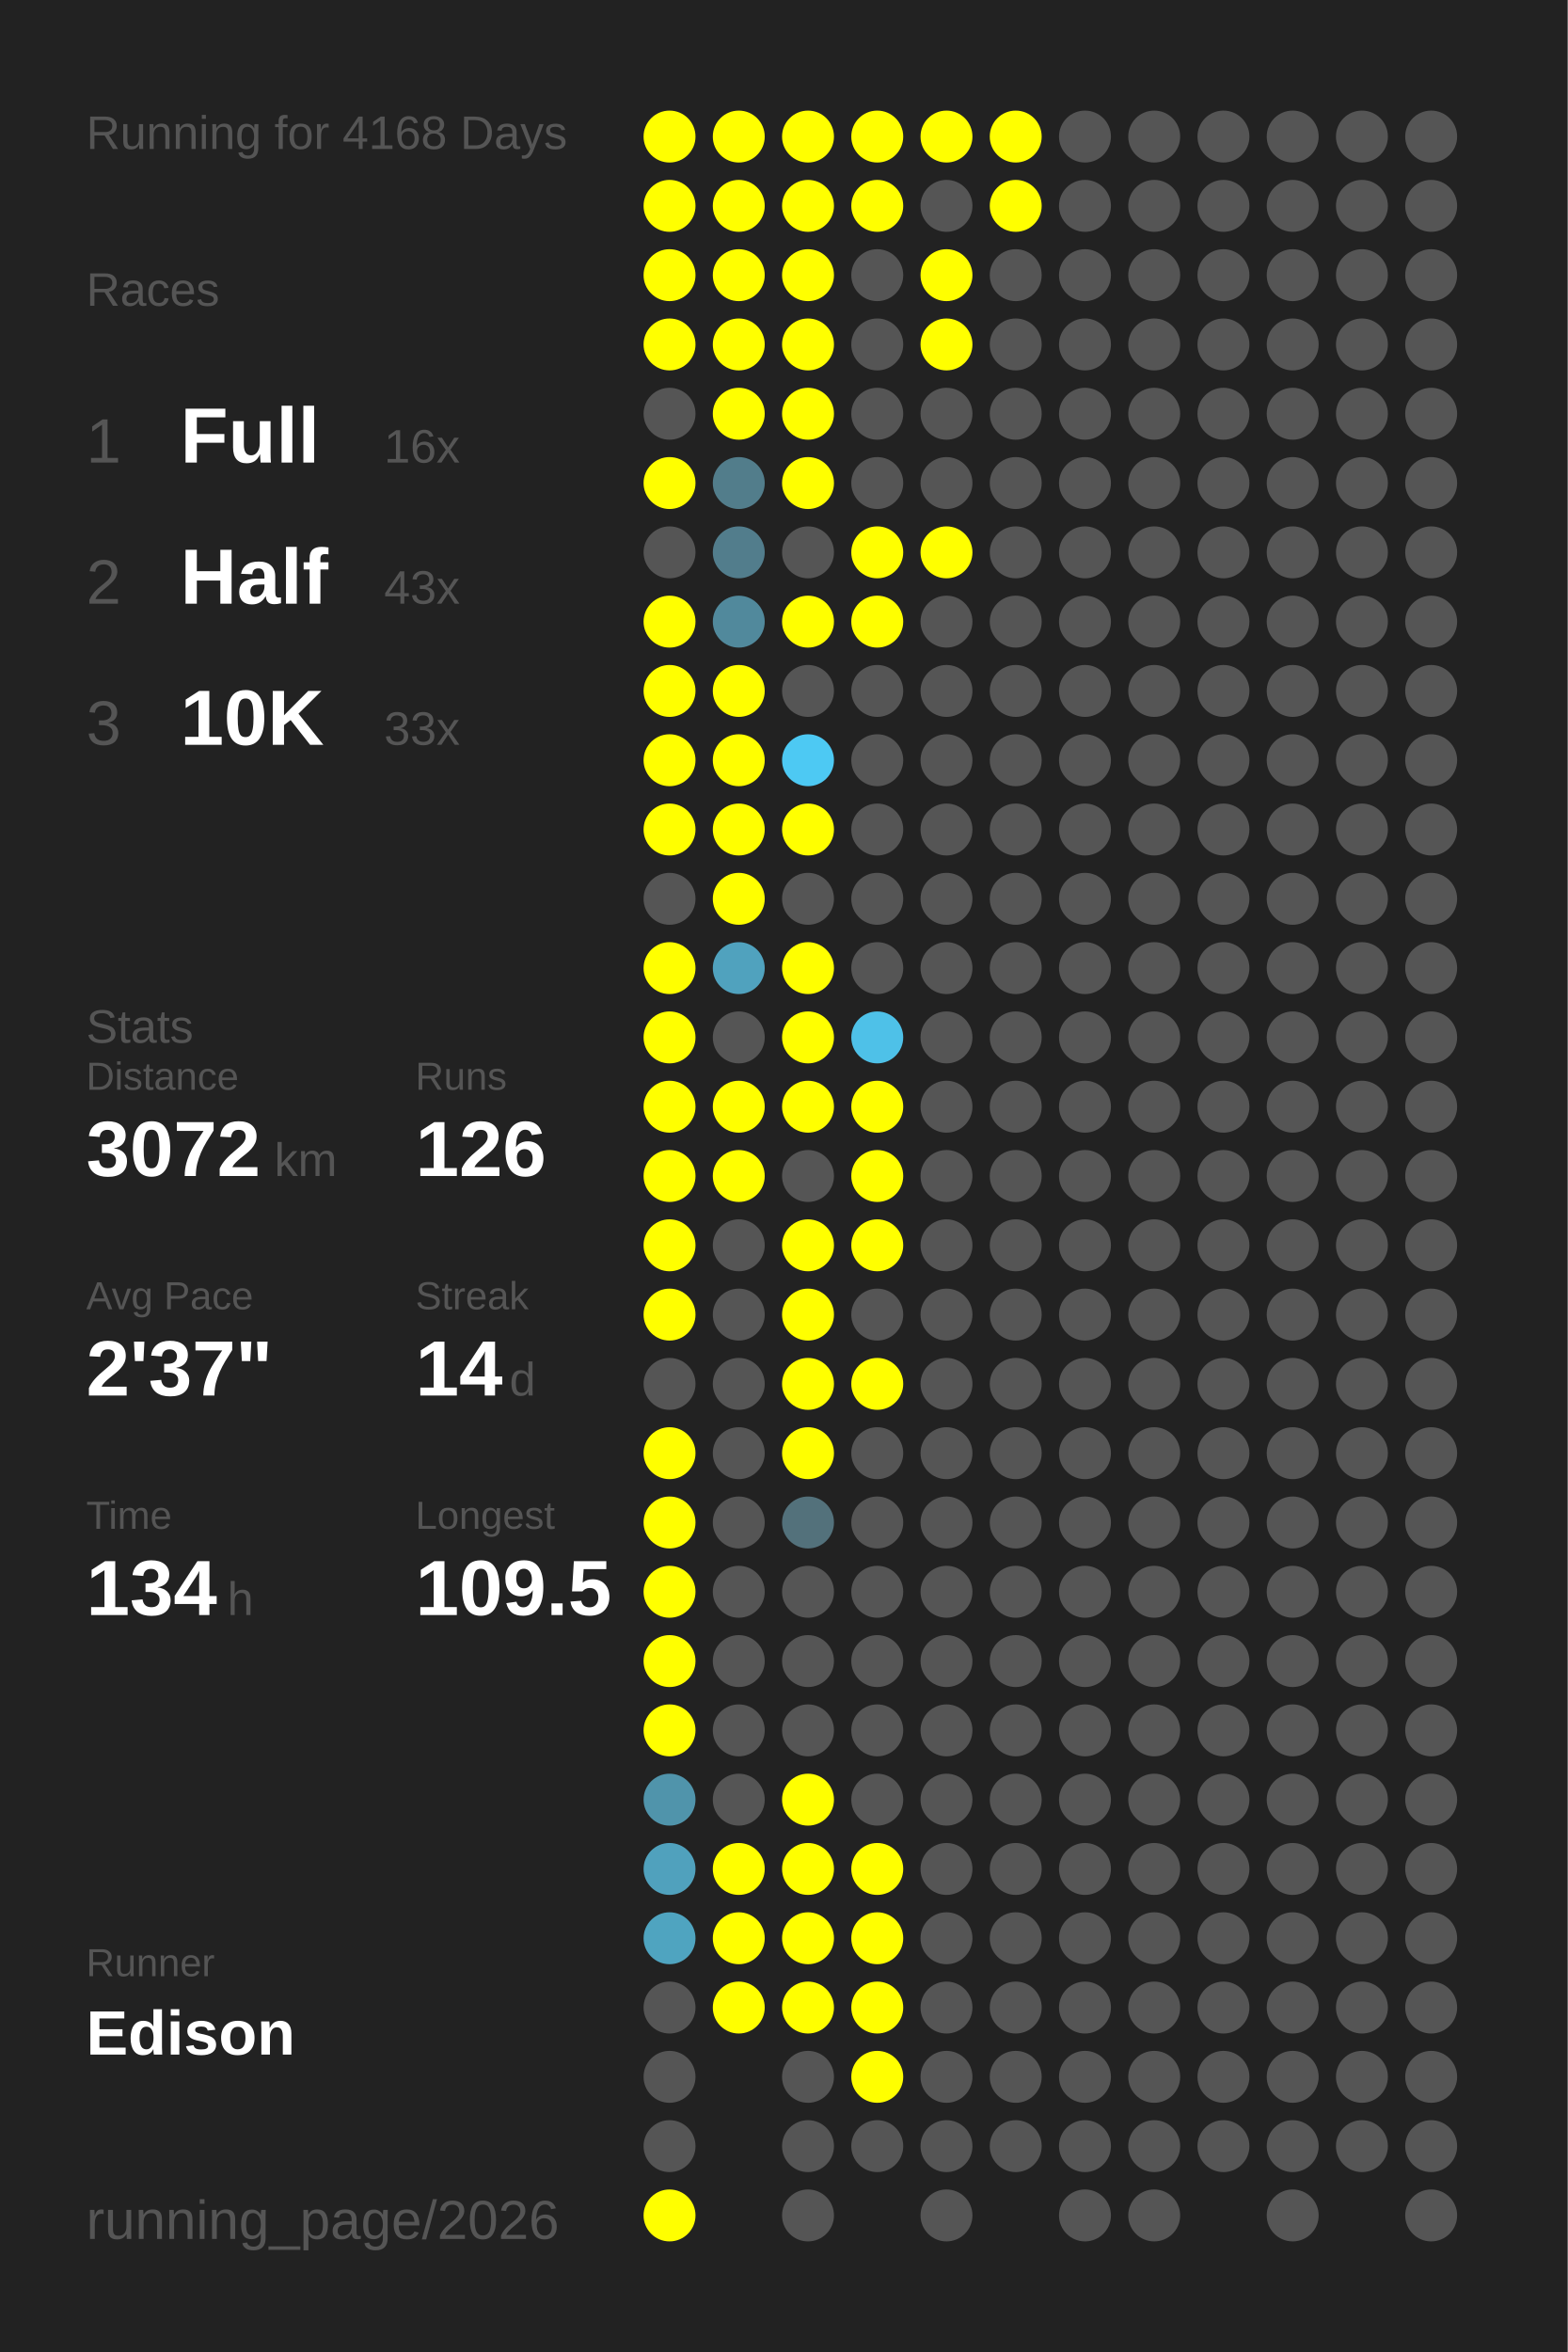
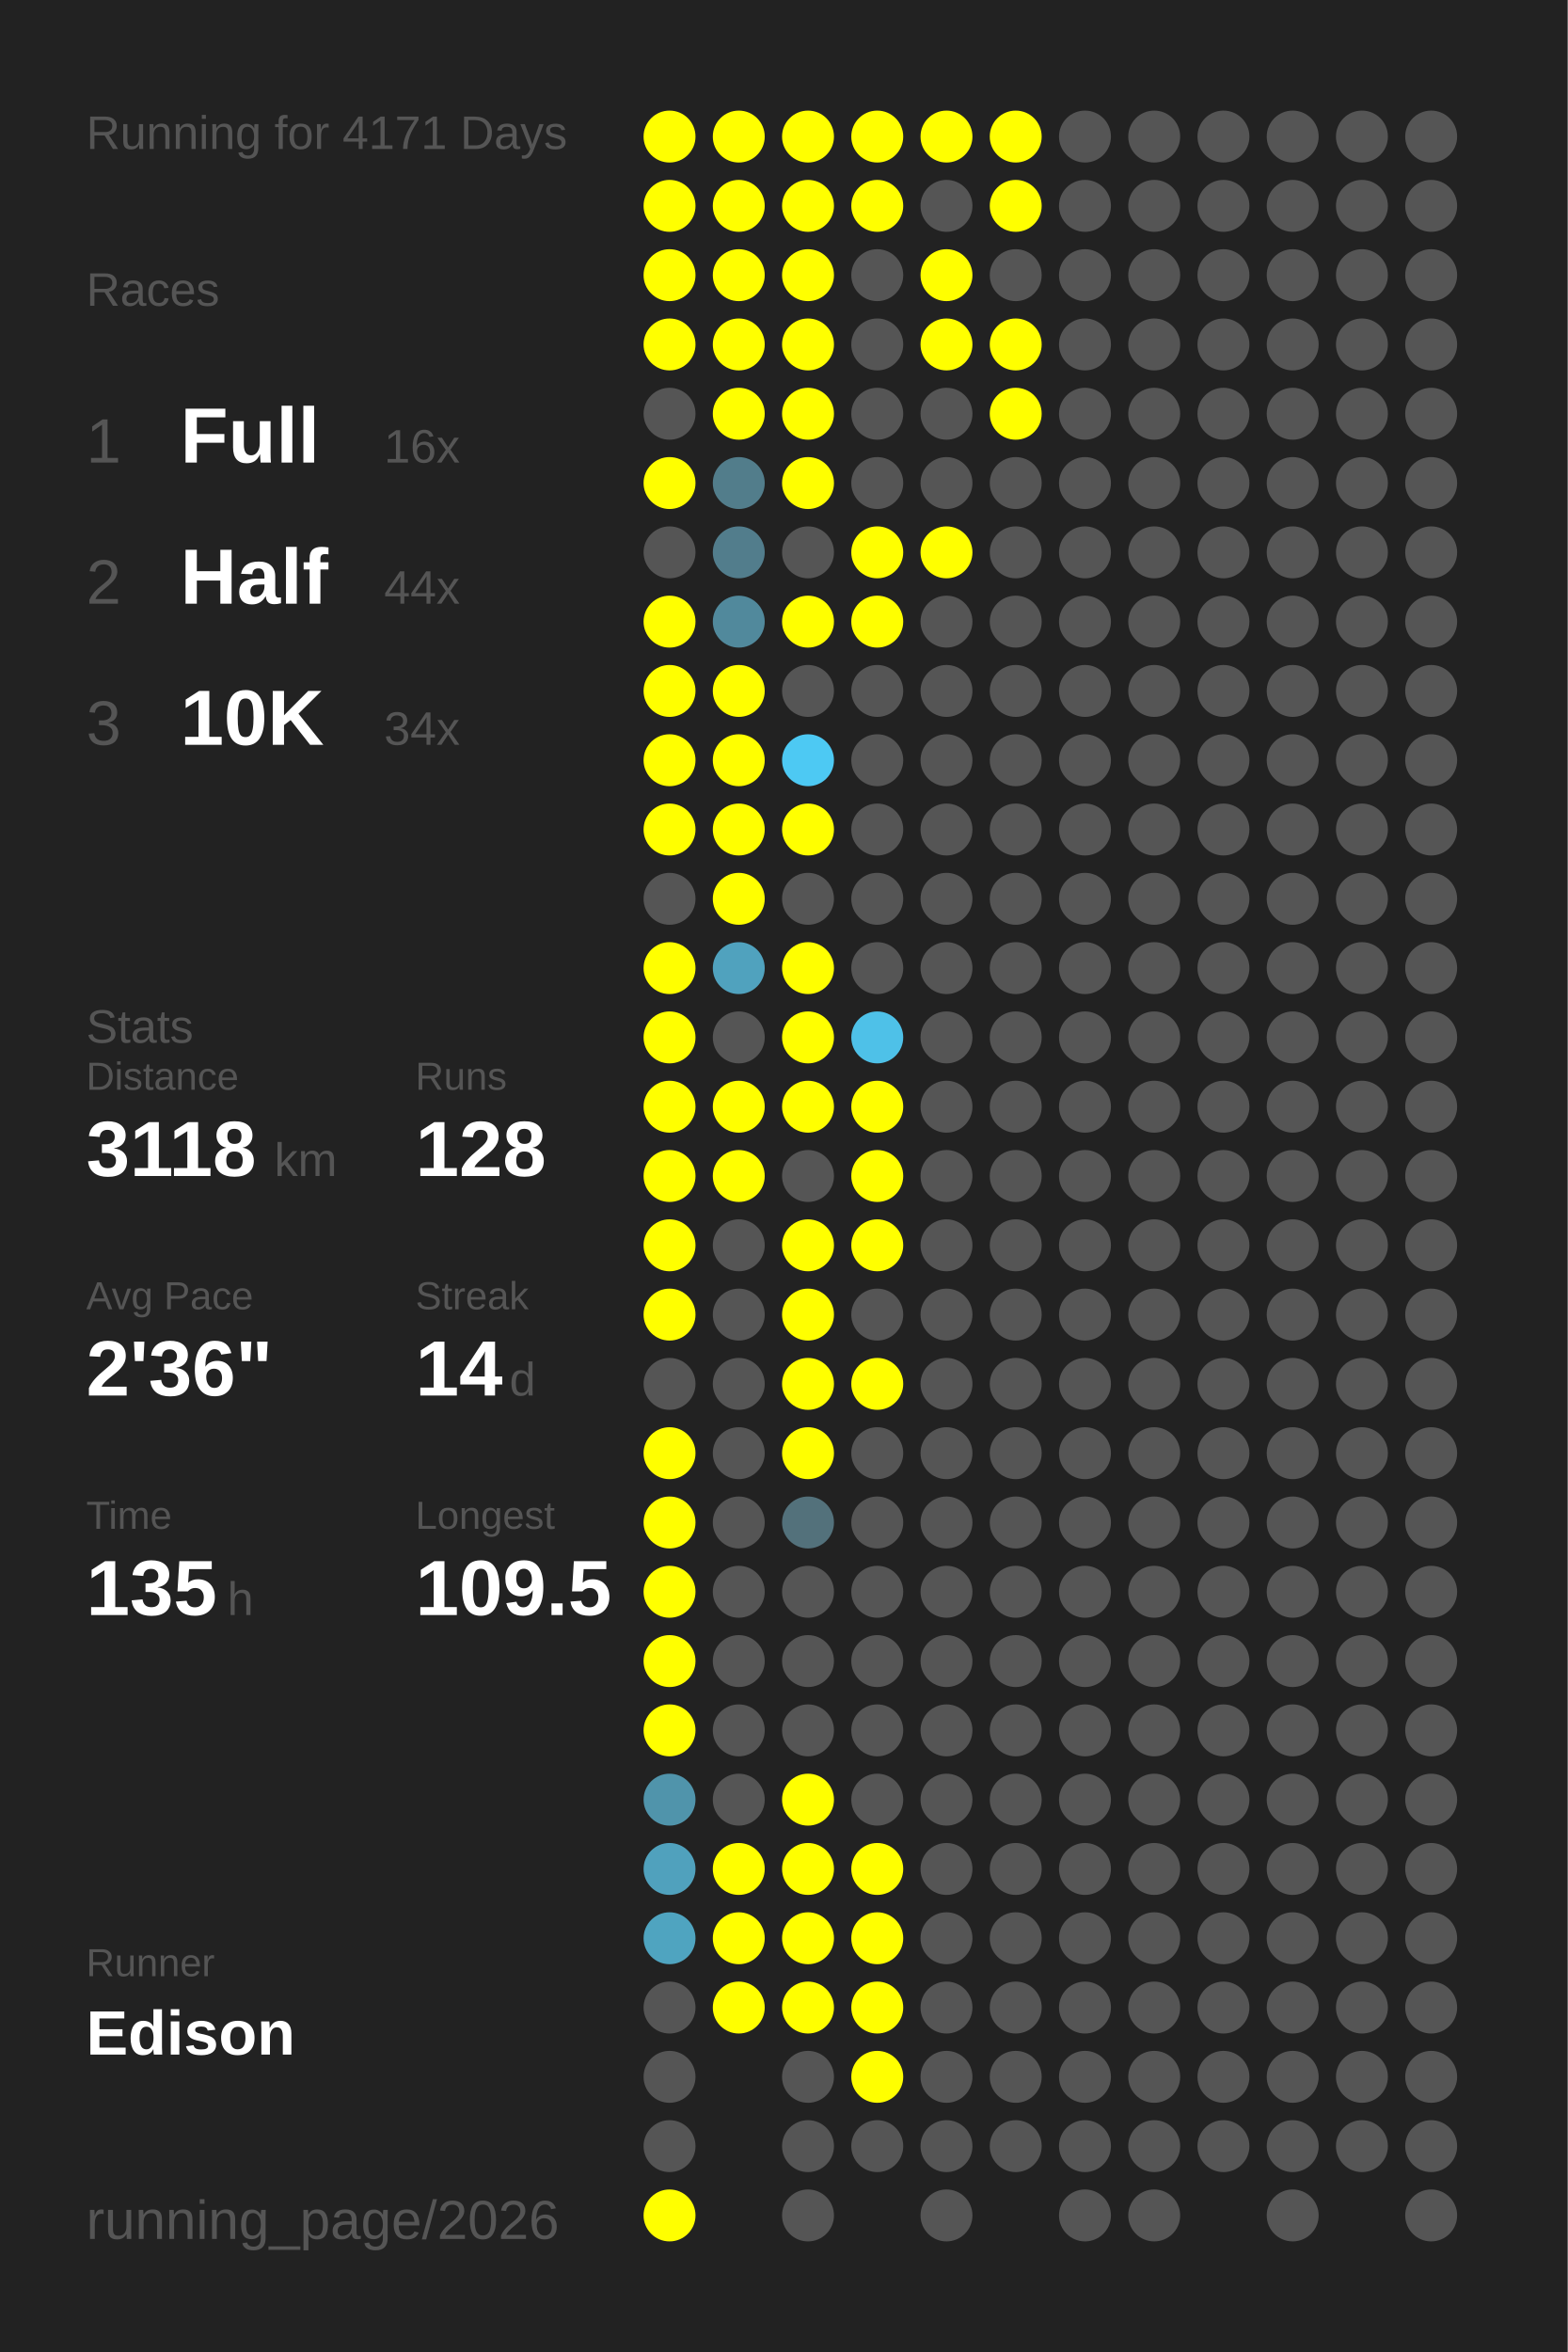
<svg xmlns="http://www.w3.org/2000/svg" baseProfile="full" height="300mm" version="1.1" viewBox="0,0,200,300" width="200mm">
  <defs />
  <rect fill="#222222" height="300" width="200" x="0" y="0" />
-   <text fill="#555555" style="font-size:6px; font-family:Arial;" x="11" y="19">Running for 4168 Days</text>
+   <text fill="#555555" style="font-size:6px; font-family:Arial;" x="11" y="19">Running for 4171 Days</text>
  <text fill="#555555" style="font-size:6px; font-family:Arial;" x="11" y="39">Races</text>
  <text fill="#555555" style="font-size:8px; font-family:Arial;" x="11" y="59">1</text>
  <text fill="#FFFFFF" style="font-size:10px; font-family:Arial; font-weight:bold;" x="23" y="59">Full</text>
  <text fill="#555555" style="font-size:6px; font-family:Arial;" x="49" y="59">16x</text>
  <text fill="#555555" style="font-size:8px; font-family:Arial;" x="11" y="77">2</text>
  <text fill="#FFFFFF" style="font-size:10px; font-family:Arial; font-weight:bold;" x="23" y="77">Half</text>
-   <text fill="#555555" style="font-size:6px; font-family:Arial;" x="49" y="77">43x</text>
+   <text fill="#555555" style="font-size:6px; font-family:Arial;" x="49" y="77">44x</text>
  <text fill="#555555" style="font-size:8px; font-family:Arial;" x="11" y="95">3</text>
  <text fill="#FFFFFF" style="font-size:10px; font-family:Arial; font-weight:bold;" x="23" y="95">10K</text>
-   <text fill="#555555" style="font-size:6px; font-family:Arial;" x="49" y="95">33x</text>
+   <text fill="#555555" style="font-size:6px; font-family:Arial;" x="49" y="95">34x</text>
  <text fill="#555555" style="font-size:6px; font-family:Arial;" x="11" y="133">Stats</text>
  <text fill="#555555" style="font-size:5px; font-family:Arial;" x="11" y="139">Distance</text>
-   <text fill="#FFFFFF" style="font-size:10px; font-family:Arial; font-weight:bold;" x="11" y="150">3072</text>
+   <text fill="#FFFFFF" style="font-size:10px; font-family:Arial; font-weight:bold;" x="11" y="150">3118</text>
  <text fill="#555555" style="font-size:6px; font-family:Arial;" x="35" y="150">km</text>
  <text fill="#555555" style="font-size:5px; font-family:Arial;" x="53" y="139">Runs</text>
-   <text fill="#FFFFFF" style="font-size:10px; font-family:Arial; font-weight:bold;" x="53" y="150">126</text>
+   <text fill="#FFFFFF" style="font-size:10px; font-family:Arial; font-weight:bold;" x="53" y="150">128</text>
  <text fill="#555555" style="font-size:5px; font-family:Arial;" x="11" y="167">Avg Pace</text>
-   <text fill="#FFFFFF" style="font-size:10px; font-family:Arial; font-weight:bold;" x="11" y="178">2'37"</text>
+   <text fill="#FFFFFF" style="font-size:10px; font-family:Arial; font-weight:bold;" x="11" y="178">2'36"</text>
  <text fill="#555555" style="font-size:5px; font-family:Arial;" x="53" y="167">Streak</text>
  <text fill="#FFFFFF" style="font-size:10px; font-family:Arial; font-weight:bold;" x="53" y="178">14</text>
  <text fill="#555555" style="font-size:6px; font-family:Arial;" x="65" y="178">d</text>
  <text fill="#555555" style="font-size:5px; font-family:Arial;" x="11" y="195">Time</text>
-   <text fill="#FFFFFF" style="font-size:10px; font-family:Arial; font-weight:bold;" x="11" y="206">134</text>
+   <text fill="#FFFFFF" style="font-size:10px; font-family:Arial; font-weight:bold;" x="11" y="206">135</text>
  <text fill="#555555" style="font-size:6px; font-family:Arial;" x="29" y="206">h</text>
  <text fill="#555555" style="font-size:5px; font-family:Arial;" x="53" y="195">Longest</text>
  <text fill="#FFFFFF" style="font-size:10px; font-family:Arial; font-weight:bold;" x="53" y="206">109.5</text>
  <text fill="#555555" style="font-size:5px; font-family:Arial;" x="11" y="252.065">Runner</text>
  <text fill="#FFFFFF" style="font-size:8px; font-family:Arial; font-weight:bold;" x="11" y="262.065">Edison</text>
  <text fill="#555555" style="font-size:7px; font-family:Arial;" x="11" y="285.581">running_page/2026</text>
  <circle cx="85.417" cy="17.419" fill="#FFFF00" r="3.312" />
  <circle cx="85.417" cy="26.258" fill="#FFFF00" r="3.312" />
  <circle cx="85.417" cy="35.097" fill="#FFFF00" r="3.312" />
  <circle cx="85.417" cy="43.935" fill="#FFFF00" r="3.312" />
  <circle cx="85.417" cy="52.774" fill="#555555" r="3.312" />
  <circle cx="85.417" cy="61.613" fill="#FFFF00" r="3.312" />
  <circle cx="85.417" cy="70.452" fill="#555555" r="3.312" />
  <circle cx="85.417" cy="79.29" fill="#FFFF00" r="3.312" />
  <circle cx="85.417" cy="88.129" fill="#FFFF00" r="3.312" />
  <circle cx="85.417" cy="96.968" fill="#FFFF00" r="3.312" />
  <circle cx="85.417" cy="105.806" fill="#FFFF00" r="3.312" />
  <circle cx="85.417" cy="114.645" fill="#555555" r="3.312" />
  <circle cx="85.417" cy="123.484" fill="#FFFF00" r="3.312" />
  <circle cx="85.417" cy="132.323" fill="#FFFF00" r="3.312" />
  <circle cx="85.417" cy="141.161" fill="#FFFF00" r="3.312" />
  <circle cx="85.417" cy="150" fill="#FFFF00" r="3.312" />
  <circle cx="85.417" cy="158.839" fill="#FFFF00" r="3.312" />
  <circle cx="85.417" cy="167.677" fill="#FFFF00" r="3.312" />
  <circle cx="85.417" cy="176.516" fill="#555555" r="3.312" />
  <circle cx="85.417" cy="185.355" fill="#FFFF00" r="3.312" />
  <circle cx="85.417" cy="194.194" fill="#FFFF00" r="3.312" />
  <circle cx="85.417" cy="203.032" fill="#FFFF00" r="3.312" />
  <circle cx="85.417" cy="211.871" fill="#FFFF00" r="3.312" />
  <circle cx="85.417" cy="220.71" fill="#FFFF00" r="3.312" />
  <circle cx="85.417" cy="229.548" fill="#5094ab" r="3.312" />
  <circle cx="85.417" cy="238.387" fill="#50a1bd" r="3.312" />
  <circle cx="85.417" cy="247.226" fill="#4fa4c0" r="3.312" />
  <circle cx="85.417" cy="256.065" fill="#555555" r="3.312" />
  <circle cx="85.417" cy="264.903" fill="#555555" r="3.312" />
  <circle cx="85.417" cy="273.742" fill="#555555" r="3.312" />
  <circle cx="85.417" cy="282.581" fill="#FFFF00" r="3.312" />
  <circle cx="94.25" cy="17.419" fill="#FFFF00" r="3.312" />
  <circle cx="94.25" cy="26.258" fill="#FFFF00" r="3.312" />
  <circle cx="94.25" cy="35.097" fill="#FFFF00" r="3.312" />
  <circle cx="94.25" cy="43.935" fill="#FFFF00" r="3.312" />
  <circle cx="94.25" cy="52.774" fill="#FFFF00" r="3.312" />
  <circle cx="94.25" cy="61.613" fill="#527d8b" r="3.312" />
  <circle cx="94.25" cy="70.452" fill="#527d8c" r="3.312" />
  <circle cx="94.25" cy="79.29" fill="#51899c" r="3.312" />
  <circle cx="94.25" cy="88.129" fill="#FFFF00" r="3.312" />
  <circle cx="94.25" cy="96.968" fill="#FFFF00" r="3.312" />
  <circle cx="94.25" cy="105.806" fill="#FFFF00" r="3.312" />
  <circle cx="94.25" cy="114.645" fill="#FFFF00" r="3.312" />
  <circle cx="94.25" cy="123.484" fill="#50a2be" r="3.312" />
  <circle cx="94.25" cy="132.323" fill="#555555" r="3.312" />
  <circle cx="94.25" cy="141.161" fill="#FFFF00" r="3.312" />
  <circle cx="94.25" cy="150" fill="#FFFF00" r="3.312" />
  <circle cx="94.25" cy="158.839" fill="#555555" r="3.312" />
  <circle cx="94.25" cy="167.677" fill="#555555" r="3.312" />
  <circle cx="94.25" cy="176.516" fill="#555555" r="3.312" />
  <circle cx="94.25" cy="185.355" fill="#555555" r="3.312" />
  <circle cx="94.25" cy="194.194" fill="#555555" r="3.312" />
  <circle cx="94.25" cy="203.032" fill="#555555" r="3.312" />
  <circle cx="94.25" cy="211.871" fill="#555555" r="3.312" />
  <circle cx="94.25" cy="220.71" fill="#555555" r="3.312" />
  <circle cx="94.25" cy="229.548" fill="#555555" r="3.312" />
  <circle cx="94.25" cy="238.387" fill="#FFFF00" r="3.312" />
  <circle cx="94.25" cy="247.226" fill="#FFFF00" r="3.312" />
  <circle cx="94.25" cy="256.065" fill="#FFFF00" r="3.312" />
  <circle cx="103.083" cy="17.419" fill="#FFFF00" r="3.312" />
  <circle cx="103.083" cy="26.258" fill="#FFFF00" r="3.312" />
  <circle cx="103.083" cy="35.097" fill="#FFFF00" r="3.312" />
  <circle cx="103.083" cy="43.935" fill="#FFFF00" r="3.312" />
  <circle cx="103.083" cy="52.774" fill="#FFFF00" r="3.312" />
  <circle cx="103.083" cy="61.613" fill="#FFFF00" r="3.312" />
  <circle cx="103.083" cy="70.452" fill="#555555" r="3.312" />
  <circle cx="103.083" cy="79.29" fill="#FFFF00" r="3.312" />
  <circle cx="103.083" cy="88.129" fill="#555555" r="3.312" />
  <circle cx="103.083" cy="96.968" fill="#4dc9f3" r="3.312" />
  <circle cx="103.083" cy="105.806" fill="#FFFF00" r="3.312" />
  <circle cx="103.083" cy="114.645" fill="#555555" r="3.312" />
  <circle cx="103.083" cy="123.484" fill="#FFFF00" r="3.312" />
  <circle cx="103.083" cy="132.323" fill="#FFFF00" r="3.312" />
  <circle cx="103.083" cy="141.161" fill="#FFFF00" r="3.312" />
  <circle cx="103.083" cy="150" fill="#555555" r="3.312" />
  <circle cx="103.083" cy="158.839" fill="#FFFF00" r="3.312" />
  <circle cx="103.083" cy="167.677" fill="#FFFF00" r="3.312" />
  <circle cx="103.083" cy="176.516" fill="#FFFF00" r="3.312" />
  <circle cx="103.083" cy="185.355" fill="#FFFF00" r="3.312" />
  <circle cx="103.083" cy="194.194" fill="#53717b" r="3.312" />
  <circle cx="103.083" cy="203.032" fill="#555555" r="3.312" />
  <circle cx="103.083" cy="211.871" fill="#555555" r="3.312" />
  <circle cx="103.083" cy="220.71" fill="#555555" r="3.312" />
  <circle cx="103.083" cy="229.548" fill="#FFFF00" r="3.312" />
  <circle cx="103.083" cy="238.387" fill="#FFFF00" r="3.312" />
  <circle cx="103.083" cy="247.226" fill="#FFFF00" r="3.312" />
  <circle cx="103.083" cy="256.065" fill="#FFFF00" r="3.312" />
  <circle cx="103.083" cy="264.903" fill="#555555" r="3.312" />
  <circle cx="103.083" cy="273.742" fill="#555555" r="3.312" />
  <circle cx="103.083" cy="282.581" fill="#555555" r="3.312" />
  <circle cx="111.917" cy="17.419" fill="#FFFF00" r="3.312" />
  <circle cx="111.917" cy="26.258" fill="#FFFF00" r="3.312" />
  <circle cx="111.917" cy="35.097" fill="#555555" r="3.312" />
  <circle cx="111.917" cy="43.935" fill="#555555" r="3.312" />
  <circle cx="111.917" cy="52.774" fill="#555555" r="3.312" />
  <circle cx="111.917" cy="61.613" fill="#555555" r="3.312" />
  <circle cx="111.917" cy="70.452" fill="#FFFF00" r="3.312" />
  <circle cx="111.917" cy="79.29" fill="#FFFF00" r="3.312" />
  <circle cx="111.917" cy="88.129" fill="#555555" r="3.312" />
  <circle cx="111.917" cy="96.968" fill="#555555" r="3.312" />
  <circle cx="111.917" cy="105.806" fill="#555555" r="3.312" />
  <circle cx="111.917" cy="114.645" fill="#555555" r="3.312" />
  <circle cx="111.917" cy="123.484" fill="#555555" r="3.312" />
  <circle cx="111.917" cy="132.323" fill="#4ec1e8" r="3.312" />
  <circle cx="111.917" cy="141.161" fill="#FFFF00" r="3.312" />
  <circle cx="111.917" cy="150" fill="#FFFF00" r="3.312" />
  <circle cx="111.917" cy="158.839" fill="#FFFF00" r="3.312" />
  <circle cx="111.917" cy="167.677" fill="#555555" r="3.312" />
  <circle cx="111.917" cy="176.516" fill="#FFFF00" r="3.312" />
  <circle cx="111.917" cy="185.355" fill="#555555" r="3.312" />
  <circle cx="111.917" cy="194.194" fill="#555555" r="3.312" />
  <circle cx="111.917" cy="203.032" fill="#555555" r="3.312" />
  <circle cx="111.917" cy="211.871" fill="#555555" r="3.312" />
  <circle cx="111.917" cy="220.71" fill="#555555" r="3.312" />
  <circle cx="111.917" cy="229.548" fill="#555555" r="3.312" />
  <circle cx="111.917" cy="238.387" fill="#FFFF00" r="3.312" />
  <circle cx="111.917" cy="247.226" fill="#FFFF00" r="3.312" />
  <circle cx="111.917" cy="256.065" fill="#FFFF00" r="3.312" />
  <circle cx="111.917" cy="264.903" fill="#FFFF00" r="3.312" />
  <circle cx="111.917" cy="273.742" fill="#555555" r="3.312" />
  <circle cx="120.75" cy="17.419" fill="#FFFF00" r="3.312" />
  <circle cx="120.75" cy="26.258" fill="#555555" r="3.312" />
  <circle cx="120.75" cy="35.097" fill="#FFFF00" r="3.312" />
  <circle cx="120.75" cy="43.935" fill="#FFFF00" r="3.312" />
  <circle cx="120.75" cy="52.774" fill="#555555" r="3.312" />
  <circle cx="120.75" cy="61.613" fill="#555555" r="3.312" />
  <circle cx="120.75" cy="70.452" fill="#FFFF00" r="3.312" />
  <circle cx="120.75" cy="79.29" fill="#555555" r="3.312" />
  <circle cx="120.75" cy="88.129" fill="#555555" r="3.312" />
  <circle cx="120.75" cy="96.968" fill="#555555" r="3.312" />
  <circle cx="120.75" cy="105.806" fill="#555555" r="3.312" />
  <circle cx="120.75" cy="114.645" fill="#555555" r="3.312" />
  <circle cx="120.75" cy="123.484" fill="#555555" r="3.312" />
  <circle cx="120.75" cy="132.323" fill="#555555" r="3.312" />
  <circle cx="120.75" cy="141.161" fill="#555555" r="3.312" />
  <circle cx="120.75" cy="150" fill="#555555" r="3.312" />
  <circle cx="120.75" cy="158.839" fill="#555555" r="3.312" />
  <circle cx="120.75" cy="167.677" fill="#555555" r="3.312" />
  <circle cx="120.75" cy="176.516" fill="#555555" r="3.312" />
  <circle cx="120.75" cy="185.355" fill="#555555" r="3.312" />
  <circle cx="120.75" cy="194.194" fill="#555555" r="3.312" />
  <circle cx="120.75" cy="203.032" fill="#555555" r="3.312" />
  <circle cx="120.75" cy="211.871" fill="#555555" r="3.312" />
  <circle cx="120.75" cy="220.71" fill="#555555" r="3.312" />
  <circle cx="120.75" cy="229.548" fill="#555555" r="3.312" />
  <circle cx="120.75" cy="238.387" fill="#555555" r="3.312" />
  <circle cx="120.75" cy="247.226" fill="#555555" r="3.312" />
  <circle cx="120.75" cy="256.065" fill="#555555" r="3.312" />
  <circle cx="120.75" cy="264.903" fill="#555555" r="3.312" />
  <circle cx="120.75" cy="273.742" fill="#555555" r="3.312" />
  <circle cx="120.75" cy="282.581" fill="#555555" r="3.312" />
  <circle cx="129.583" cy="17.419" fill="#FFFF00" r="3.312" />
  <circle cx="129.583" cy="26.258" fill="#FFFF00" r="3.312" />
  <circle cx="129.583" cy="35.097" fill="#555555" r="3.312" />
-   <circle cx="129.583" cy="43.935" fill="#555555" r="3.312" />
-   <circle cx="129.583" cy="52.774" fill="#555555" r="3.312" />
+   <circle cx="129.583" cy="43.935" fill="#FFFF00" r="3.312" />
+   <circle cx="129.583" cy="52.774" fill="#FFFF00" r="3.312" />
  <circle cx="129.583" cy="61.613" fill="#555555" r="3.312" />
  <circle cx="129.583" cy="70.452" fill="#555555" r="3.312" />
  <circle cx="129.583" cy="79.29" fill="#555555" r="3.312" />
  <circle cx="129.583" cy="88.129" fill="#555555" r="3.312" />
  <circle cx="129.583" cy="96.968" fill="#555555" r="3.312" />
  <circle cx="129.583" cy="105.806" fill="#555555" r="3.312" />
  <circle cx="129.583" cy="114.645" fill="#555555" r="3.312" />
  <circle cx="129.583" cy="123.484" fill="#555555" r="3.312" />
  <circle cx="129.583" cy="132.323" fill="#555555" r="3.312" />
  <circle cx="129.583" cy="141.161" fill="#555555" r="3.312" />
  <circle cx="129.583" cy="150" fill="#555555" r="3.312" />
  <circle cx="129.583" cy="158.839" fill="#555555" r="3.312" />
  <circle cx="129.583" cy="167.677" fill="#555555" r="3.312" />
  <circle cx="129.583" cy="176.516" fill="#555555" r="3.312" />
  <circle cx="129.583" cy="185.355" fill="#555555" r="3.312" />
  <circle cx="129.583" cy="194.194" fill="#555555" r="3.312" />
  <circle cx="129.583" cy="203.032" fill="#555555" r="3.312" />
  <circle cx="129.583" cy="211.871" fill="#555555" r="3.312" />
  <circle cx="129.583" cy="220.71" fill="#555555" r="3.312" />
  <circle cx="129.583" cy="229.548" fill="#555555" r="3.312" />
  <circle cx="129.583" cy="238.387" fill="#555555" r="3.312" />
  <circle cx="129.583" cy="247.226" fill="#555555" r="3.312" />
  <circle cx="129.583" cy="256.065" fill="#555555" r="3.312" />
  <circle cx="129.583" cy="264.903" fill="#555555" r="3.312" />
  <circle cx="129.583" cy="273.742" fill="#555555" r="3.312" />
  <circle cx="138.417" cy="17.419" fill="#555555" r="3.312" />
  <circle cx="138.417" cy="26.258" fill="#555555" r="3.312" />
  <circle cx="138.417" cy="35.097" fill="#555555" r="3.312" />
  <circle cx="138.417" cy="43.935" fill="#555555" r="3.312" />
  <circle cx="138.417" cy="52.774" fill="#555555" r="3.312" />
  <circle cx="138.417" cy="61.613" fill="#555555" r="3.312" />
  <circle cx="138.417" cy="70.452" fill="#555555" r="3.312" />
  <circle cx="138.417" cy="79.29" fill="#555555" r="3.312" />
  <circle cx="138.417" cy="88.129" fill="#555555" r="3.312" />
  <circle cx="138.417" cy="96.968" fill="#555555" r="3.312" />
  <circle cx="138.417" cy="105.806" fill="#555555" r="3.312" />
  <circle cx="138.417" cy="114.645" fill="#555555" r="3.312" />
  <circle cx="138.417" cy="123.484" fill="#555555" r="3.312" />
  <circle cx="138.417" cy="132.323" fill="#555555" r="3.312" />
  <circle cx="138.417" cy="141.161" fill="#555555" r="3.312" />
  <circle cx="138.417" cy="150" fill="#555555" r="3.312" />
  <circle cx="138.417" cy="158.839" fill="#555555" r="3.312" />
  <circle cx="138.417" cy="167.677" fill="#555555" r="3.312" />
  <circle cx="138.417" cy="176.516" fill="#555555" r="3.312" />
  <circle cx="138.417" cy="185.355" fill="#555555" r="3.312" />
  <circle cx="138.417" cy="194.194" fill="#555555" r="3.312" />
  <circle cx="138.417" cy="203.032" fill="#555555" r="3.312" />
  <circle cx="138.417" cy="211.871" fill="#555555" r="3.312" />
  <circle cx="138.417" cy="220.71" fill="#555555" r="3.312" />
  <circle cx="138.417" cy="229.548" fill="#555555" r="3.312" />
  <circle cx="138.417" cy="238.387" fill="#555555" r="3.312" />
  <circle cx="138.417" cy="247.226" fill="#555555" r="3.312" />
  <circle cx="138.417" cy="256.065" fill="#555555" r="3.312" />
  <circle cx="138.417" cy="264.903" fill="#555555" r="3.312" />
  <circle cx="138.417" cy="273.742" fill="#555555" r="3.312" />
  <circle cx="138.417" cy="282.581" fill="#555555" r="3.312" />
  <circle cx="147.25" cy="17.419" fill="#555555" r="3.312" />
  <circle cx="147.25" cy="26.258" fill="#555555" r="3.312" />
  <circle cx="147.25" cy="35.097" fill="#555555" r="3.312" />
  <circle cx="147.25" cy="43.935" fill="#555555" r="3.312" />
  <circle cx="147.25" cy="52.774" fill="#555555" r="3.312" />
  <circle cx="147.25" cy="61.613" fill="#555555" r="3.312" />
  <circle cx="147.25" cy="70.452" fill="#555555" r="3.312" />
  <circle cx="147.25" cy="79.29" fill="#555555" r="3.312" />
  <circle cx="147.25" cy="88.129" fill="#555555" r="3.312" />
  <circle cx="147.25" cy="96.968" fill="#555555" r="3.312" />
  <circle cx="147.25" cy="105.806" fill="#555555" r="3.312" />
  <circle cx="147.25" cy="114.645" fill="#555555" r="3.312" />
  <circle cx="147.25" cy="123.484" fill="#555555" r="3.312" />
  <circle cx="147.25" cy="132.323" fill="#555555" r="3.312" />
  <circle cx="147.25" cy="141.161" fill="#555555" r="3.312" />
  <circle cx="147.25" cy="150" fill="#555555" r="3.312" />
  <circle cx="147.25" cy="158.839" fill="#555555" r="3.312" />
  <circle cx="147.25" cy="167.677" fill="#555555" r="3.312" />
  <circle cx="147.25" cy="176.516" fill="#555555" r="3.312" />
  <circle cx="147.25" cy="185.355" fill="#555555" r="3.312" />
  <circle cx="147.25" cy="194.194" fill="#555555" r="3.312" />
  <circle cx="147.25" cy="203.032" fill="#555555" r="3.312" />
  <circle cx="147.25" cy="211.871" fill="#555555" r="3.312" />
  <circle cx="147.25" cy="220.71" fill="#555555" r="3.312" />
  <circle cx="147.25" cy="229.548" fill="#555555" r="3.312" />
  <circle cx="147.25" cy="238.387" fill="#555555" r="3.312" />
  <circle cx="147.25" cy="247.226" fill="#555555" r="3.312" />
  <circle cx="147.25" cy="256.065" fill="#555555" r="3.312" />
  <circle cx="147.25" cy="264.903" fill="#555555" r="3.312" />
  <circle cx="147.25" cy="273.742" fill="#555555" r="3.312" />
  <circle cx="147.25" cy="282.581" fill="#555555" r="3.312" />
  <circle cx="156.083" cy="17.419" fill="#555555" r="3.312" />
  <circle cx="156.083" cy="26.258" fill="#555555" r="3.312" />
  <circle cx="156.083" cy="35.097" fill="#555555" r="3.312" />
  <circle cx="156.083" cy="43.935" fill="#555555" r="3.312" />
  <circle cx="156.083" cy="52.774" fill="#555555" r="3.312" />
  <circle cx="156.083" cy="61.613" fill="#555555" r="3.312" />
  <circle cx="156.083" cy="70.452" fill="#555555" r="3.312" />
  <circle cx="156.083" cy="79.29" fill="#555555" r="3.312" />
  <circle cx="156.083" cy="88.129" fill="#555555" r="3.312" />
  <circle cx="156.083" cy="96.968" fill="#555555" r="3.312" />
  <circle cx="156.083" cy="105.806" fill="#555555" r="3.312" />
  <circle cx="156.083" cy="114.645" fill="#555555" r="3.312" />
  <circle cx="156.083" cy="123.484" fill="#555555" r="3.312" />
  <circle cx="156.083" cy="132.323" fill="#555555" r="3.312" />
  <circle cx="156.083" cy="141.161" fill="#555555" r="3.312" />
  <circle cx="156.083" cy="150" fill="#555555" r="3.312" />
  <circle cx="156.083" cy="158.839" fill="#555555" r="3.312" />
  <circle cx="156.083" cy="167.677" fill="#555555" r="3.312" />
  <circle cx="156.083" cy="176.516" fill="#555555" r="3.312" />
  <circle cx="156.083" cy="185.355" fill="#555555" r="3.312" />
  <circle cx="156.083" cy="194.194" fill="#555555" r="3.312" />
  <circle cx="156.083" cy="203.032" fill="#555555" r="3.312" />
  <circle cx="156.083" cy="211.871" fill="#555555" r="3.312" />
  <circle cx="156.083" cy="220.71" fill="#555555" r="3.312" />
  <circle cx="156.083" cy="229.548" fill="#555555" r="3.312" />
  <circle cx="156.083" cy="238.387" fill="#555555" r="3.312" />
  <circle cx="156.083" cy="247.226" fill="#555555" r="3.312" />
  <circle cx="156.083" cy="256.065" fill="#555555" r="3.312" />
  <circle cx="156.083" cy="264.903" fill="#555555" r="3.312" />
  <circle cx="156.083" cy="273.742" fill="#555555" r="3.312" />
  <circle cx="164.917" cy="17.419" fill="#555555" r="3.312" />
  <circle cx="164.917" cy="26.258" fill="#555555" r="3.312" />
  <circle cx="164.917" cy="35.097" fill="#555555" r="3.312" />
  <circle cx="164.917" cy="43.935" fill="#555555" r="3.312" />
  <circle cx="164.917" cy="52.774" fill="#555555" r="3.312" />
  <circle cx="164.917" cy="61.613" fill="#555555" r="3.312" />
  <circle cx="164.917" cy="70.452" fill="#555555" r="3.312" />
  <circle cx="164.917" cy="79.29" fill="#555555" r="3.312" />
  <circle cx="164.917" cy="88.129" fill="#555555" r="3.312" />
  <circle cx="164.917" cy="96.968" fill="#555555" r="3.312" />
  <circle cx="164.917" cy="105.806" fill="#555555" r="3.312" />
  <circle cx="164.917" cy="114.645" fill="#555555" r="3.312" />
  <circle cx="164.917" cy="123.484" fill="#555555" r="3.312" />
  <circle cx="164.917" cy="132.323" fill="#555555" r="3.312" />
  <circle cx="164.917" cy="141.161" fill="#555555" r="3.312" />
  <circle cx="164.917" cy="150" fill="#555555" r="3.312" />
  <circle cx="164.917" cy="158.839" fill="#555555" r="3.312" />
  <circle cx="164.917" cy="167.677" fill="#555555" r="3.312" />
  <circle cx="164.917" cy="176.516" fill="#555555" r="3.312" />
  <circle cx="164.917" cy="185.355" fill="#555555" r="3.312" />
  <circle cx="164.917" cy="194.194" fill="#555555" r="3.312" />
  <circle cx="164.917" cy="203.032" fill="#555555" r="3.312" />
  <circle cx="164.917" cy="211.871" fill="#555555" r="3.312" />
  <circle cx="164.917" cy="220.71" fill="#555555" r="3.312" />
  <circle cx="164.917" cy="229.548" fill="#555555" r="3.312" />
  <circle cx="164.917" cy="238.387" fill="#555555" r="3.312" />
  <circle cx="164.917" cy="247.226" fill="#555555" r="3.312" />
  <circle cx="164.917" cy="256.065" fill="#555555" r="3.312" />
  <circle cx="164.917" cy="264.903" fill="#555555" r="3.312" />
  <circle cx="164.917" cy="273.742" fill="#555555" r="3.312" />
  <circle cx="164.917" cy="282.581" fill="#555555" r="3.312" />
  <circle cx="173.75" cy="17.419" fill="#555555" r="3.312" />
  <circle cx="173.75" cy="26.258" fill="#555555" r="3.312" />
  <circle cx="173.75" cy="35.097" fill="#555555" r="3.312" />
  <circle cx="173.75" cy="43.935" fill="#555555" r="3.312" />
  <circle cx="173.75" cy="52.774" fill="#555555" r="3.312" />
  <circle cx="173.75" cy="61.613" fill="#555555" r="3.312" />
  <circle cx="173.75" cy="70.452" fill="#555555" r="3.312" />
  <circle cx="173.75" cy="79.29" fill="#555555" r="3.312" />
  <circle cx="173.75" cy="88.129" fill="#555555" r="3.312" />
  <circle cx="173.75" cy="96.968" fill="#555555" r="3.312" />
  <circle cx="173.75" cy="105.806" fill="#555555" r="3.312" />
  <circle cx="173.75" cy="114.645" fill="#555555" r="3.312" />
  <circle cx="173.75" cy="123.484" fill="#555555" r="3.312" />
  <circle cx="173.75" cy="132.323" fill="#555555" r="3.312" />
  <circle cx="173.75" cy="141.161" fill="#555555" r="3.312" />
  <circle cx="173.75" cy="150" fill="#555555" r="3.312" />
  <circle cx="173.75" cy="158.839" fill="#555555" r="3.312" />
  <circle cx="173.75" cy="167.677" fill="#555555" r="3.312" />
  <circle cx="173.75" cy="176.516" fill="#555555" r="3.312" />
  <circle cx="173.75" cy="185.355" fill="#555555" r="3.312" />
  <circle cx="173.75" cy="194.194" fill="#555555" r="3.312" />
  <circle cx="173.75" cy="203.032" fill="#555555" r="3.312" />
  <circle cx="173.75" cy="211.871" fill="#555555" r="3.312" />
  <circle cx="173.75" cy="220.71" fill="#555555" r="3.312" />
  <circle cx="173.75" cy="229.548" fill="#555555" r="3.312" />
  <circle cx="173.75" cy="238.387" fill="#555555" r="3.312" />
  <circle cx="173.75" cy="247.226" fill="#555555" r="3.312" />
  <circle cx="173.75" cy="256.065" fill="#555555" r="3.312" />
  <circle cx="173.75" cy="264.903" fill="#555555" r="3.312" />
  <circle cx="173.75" cy="273.742" fill="#555555" r="3.312" />
  <circle cx="182.583" cy="17.419" fill="#555555" r="3.312" />
  <circle cx="182.583" cy="26.258" fill="#555555" r="3.312" />
  <circle cx="182.583" cy="35.097" fill="#555555" r="3.312" />
  <circle cx="182.583" cy="43.935" fill="#555555" r="3.312" />
  <circle cx="182.583" cy="52.774" fill="#555555" r="3.312" />
  <circle cx="182.583" cy="61.613" fill="#555555" r="3.312" />
  <circle cx="182.583" cy="70.452" fill="#555555" r="3.312" />
  <circle cx="182.583" cy="79.29" fill="#555555" r="3.312" />
  <circle cx="182.583" cy="88.129" fill="#555555" r="3.312" />
  <circle cx="182.583" cy="96.968" fill="#555555" r="3.312" />
  <circle cx="182.583" cy="105.806" fill="#555555" r="3.312" />
  <circle cx="182.583" cy="114.645" fill="#555555" r="3.312" />
  <circle cx="182.583" cy="123.484" fill="#555555" r="3.312" />
  <circle cx="182.583" cy="132.323" fill="#555555" r="3.312" />
  <circle cx="182.583" cy="141.161" fill="#555555" r="3.312" />
  <circle cx="182.583" cy="150" fill="#555555" r="3.312" />
  <circle cx="182.583" cy="158.839" fill="#555555" r="3.312" />
  <circle cx="182.583" cy="167.677" fill="#555555" r="3.312" />
  <circle cx="182.583" cy="176.516" fill="#555555" r="3.312" />
  <circle cx="182.583" cy="185.355" fill="#555555" r="3.312" />
  <circle cx="182.583" cy="194.194" fill="#555555" r="3.312" />
  <circle cx="182.583" cy="203.032" fill="#555555" r="3.312" />
  <circle cx="182.583" cy="211.871" fill="#555555" r="3.312" />
  <circle cx="182.583" cy="220.71" fill="#555555" r="3.312" />
  <circle cx="182.583" cy="229.548" fill="#555555" r="3.312" />
  <circle cx="182.583" cy="238.387" fill="#555555" r="3.312" />
  <circle cx="182.583" cy="247.226" fill="#555555" r="3.312" />
  <circle cx="182.583" cy="256.065" fill="#555555" r="3.312" />
  <circle cx="182.583" cy="264.903" fill="#555555" r="3.312" />
  <circle cx="182.583" cy="273.742" fill="#555555" r="3.312" />
  <circle cx="182.583" cy="282.581" fill="#555555" r="3.312" />
</svg>
